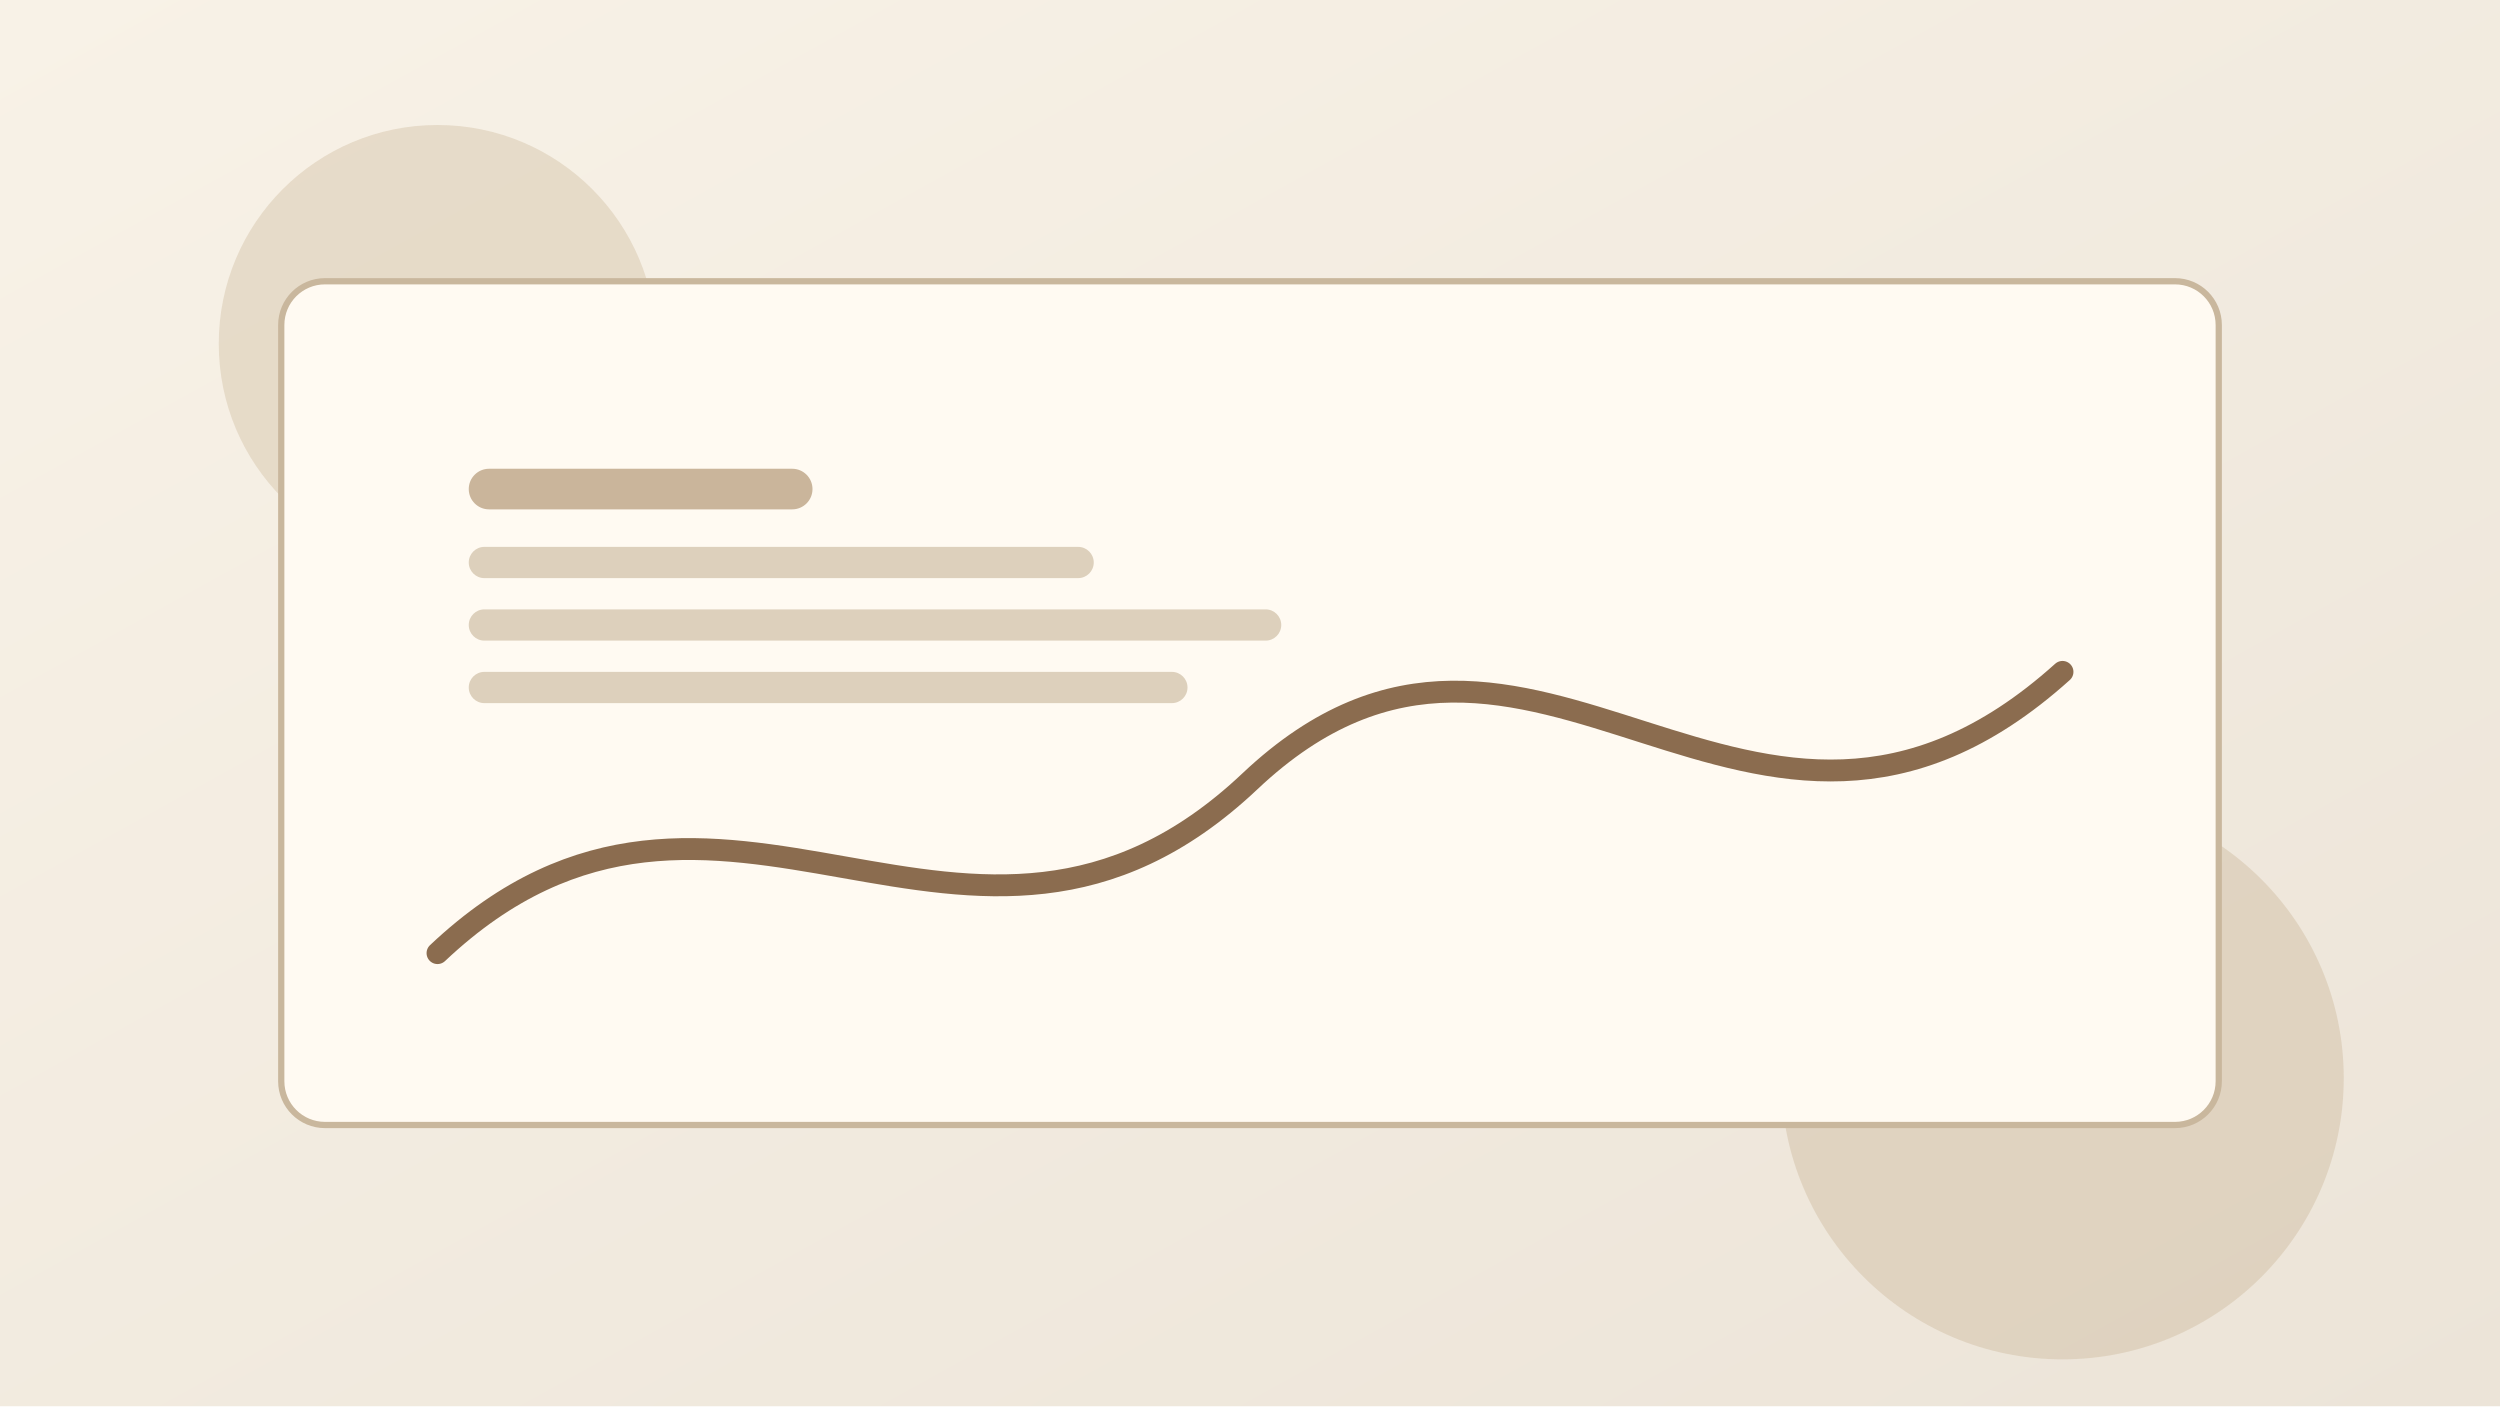
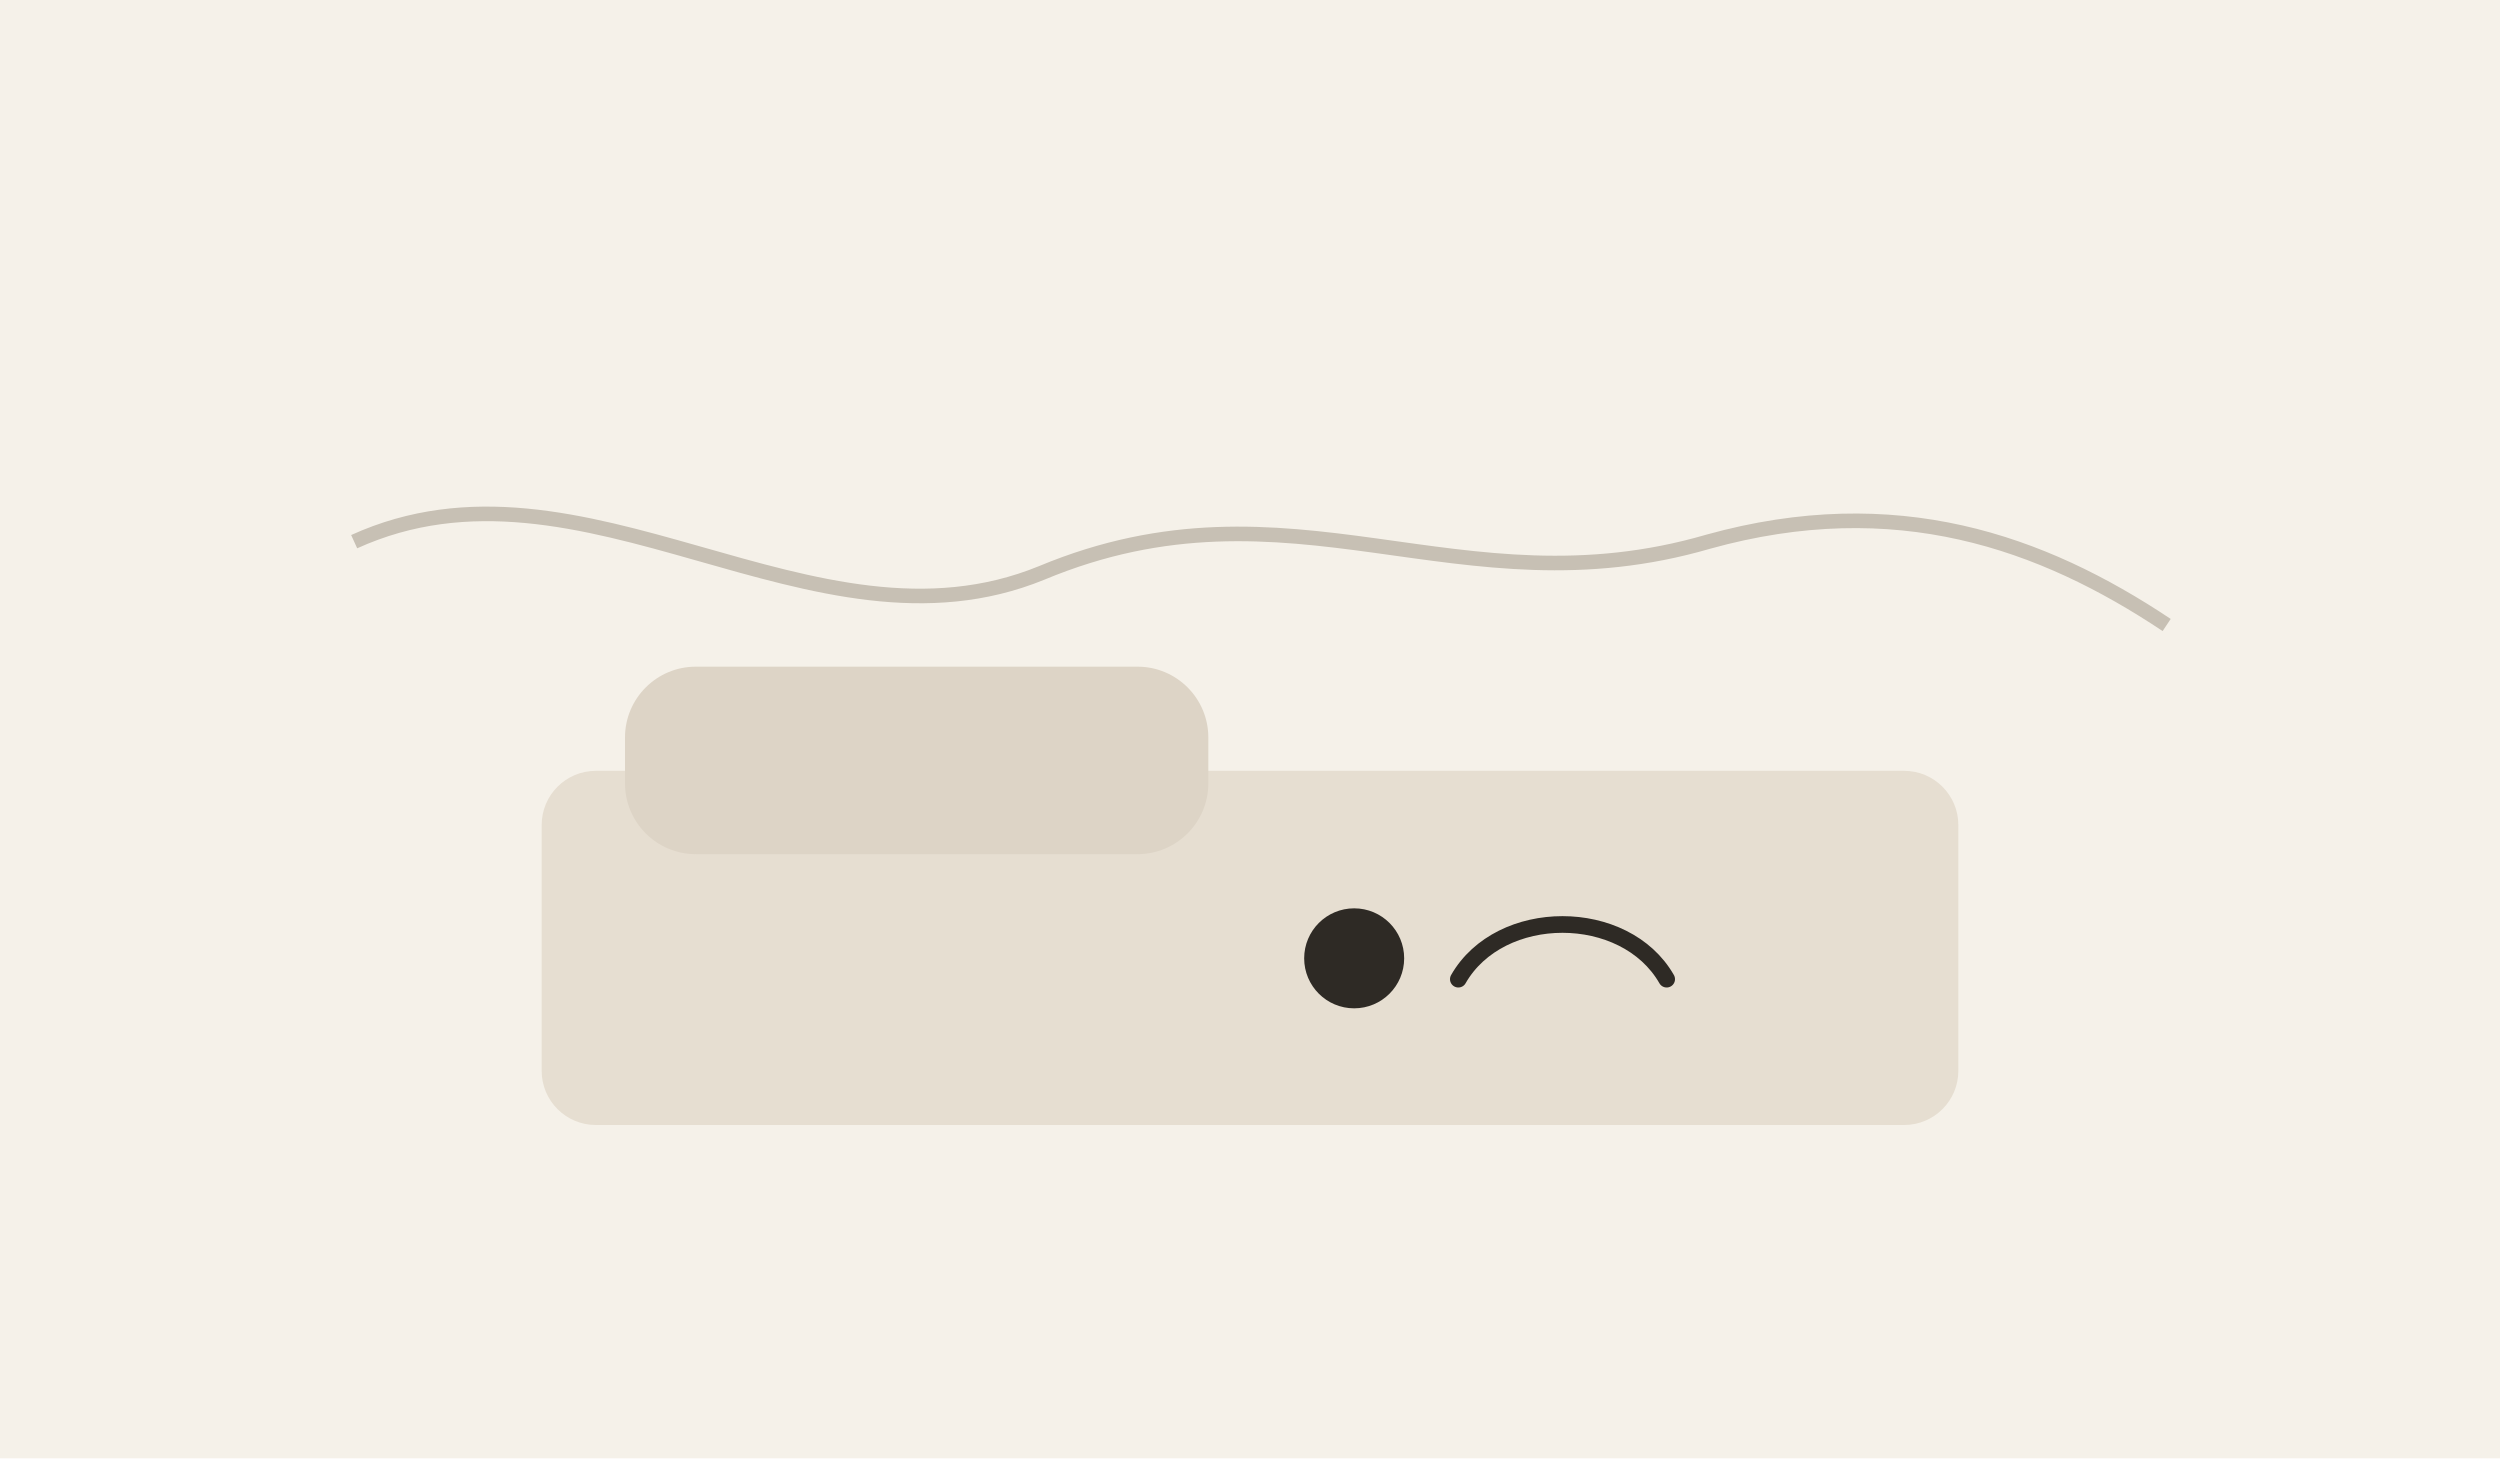
- <svg xmlns="http://www.w3.org/2000/svg" width="1600" height="900" viewBox="0 0 1600 900" role="img" aria-labelledby="t d">
-   <defs>
-     <linearGradient id="bg" x1="0" x2="1" y1="0" y2="1">
-       <stop offset="0%" stop-color="#f8f2e7" />
-       <stop offset="100%" stop-color="#ece4d8" />
-     </linearGradient>
-   </defs>
-   <rect width="1600" height="900" fill="url(#bg)" />
-   <circle cx="280" cy="220" r="140" fill="#dccdb6" opacity="0.6" />
-   <circle cx="1320" cy="690" r="180" fill="#d2c0a6" opacity="0.5" />
-   <rect x="180" y="180" width="1240" height="540" rx="28" fill="#fffaf2" stroke="#c9b79d" stroke-width="4" />
-   <path d="M280 610 C460 440 620 670 800 500 C980 330 1120 610 1320 430" fill="none" stroke="#8b6c4f" stroke-width="14" stroke-linecap="round" />
-   <rect x="300" y="300" width="220" height="26" rx="13" fill="#cab59b" />
-   <rect x="300" y="350" width="400" height="20" rx="10" fill="#ddd0bc" />
-   <rect x="300" y="390" width="520" height="20" rx="10" fill="#ddd0bc" />
-   <rect x="300" y="430" width="460" height="20" rx="10" fill="#ddd0bc" />
+ <svg xmlns="http://www.w3.org/2000/svg" viewBox="0 0 1200 700" fill="none">
+   <rect width="1200" height="700" fill="#F5F1E9" />
+   <path d="M170 260C280 210 390 320 500 275C620 225 700 295 820 260C910 235 980 260 1040 300" stroke="#C7C0B4" stroke-width="7" />
+   <rect x="260" y="370" width="680" height="170" rx="26" fill="#E6DED1" />
+   <rect x="300" y="320" width="280" height="90" rx="34" fill="#DDD4C6" />
+   <path d="M700 470c20-35 80-35 100 0" stroke="#2E2A25" stroke-width="8" stroke-linecap="round" />
+   <circle cx="650" cy="460" r="24" fill="#2E2A25" />
</svg>
